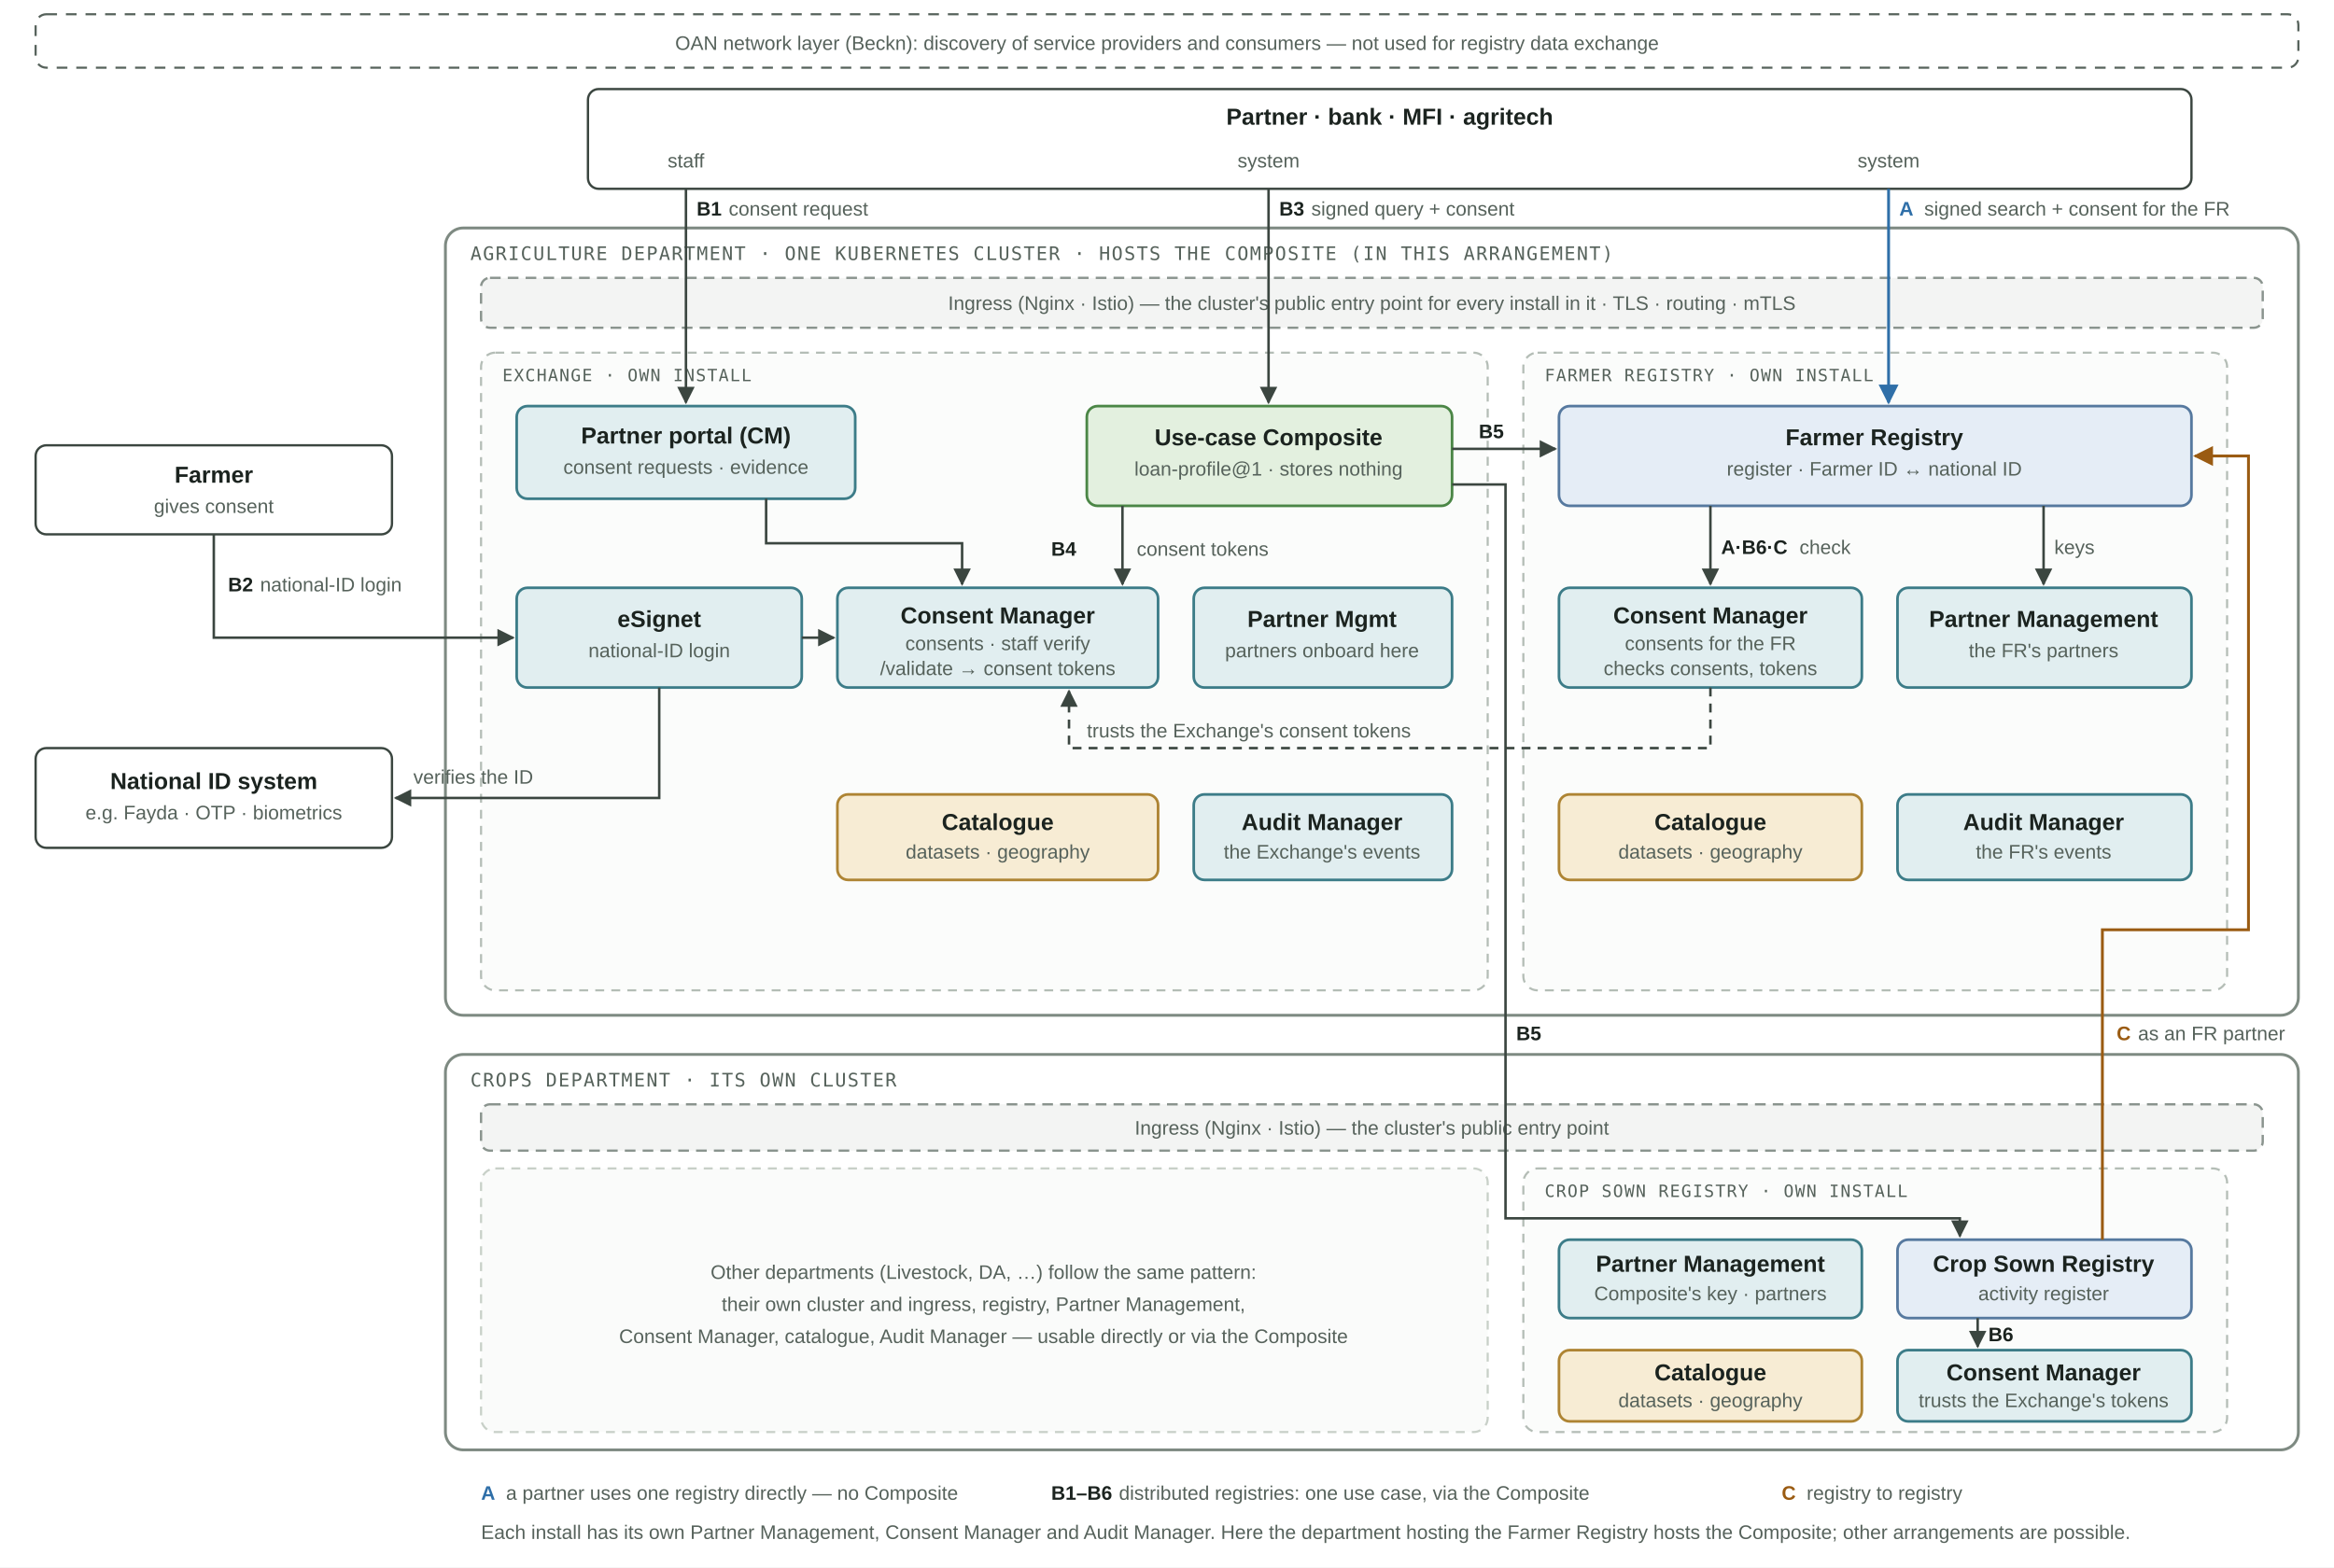
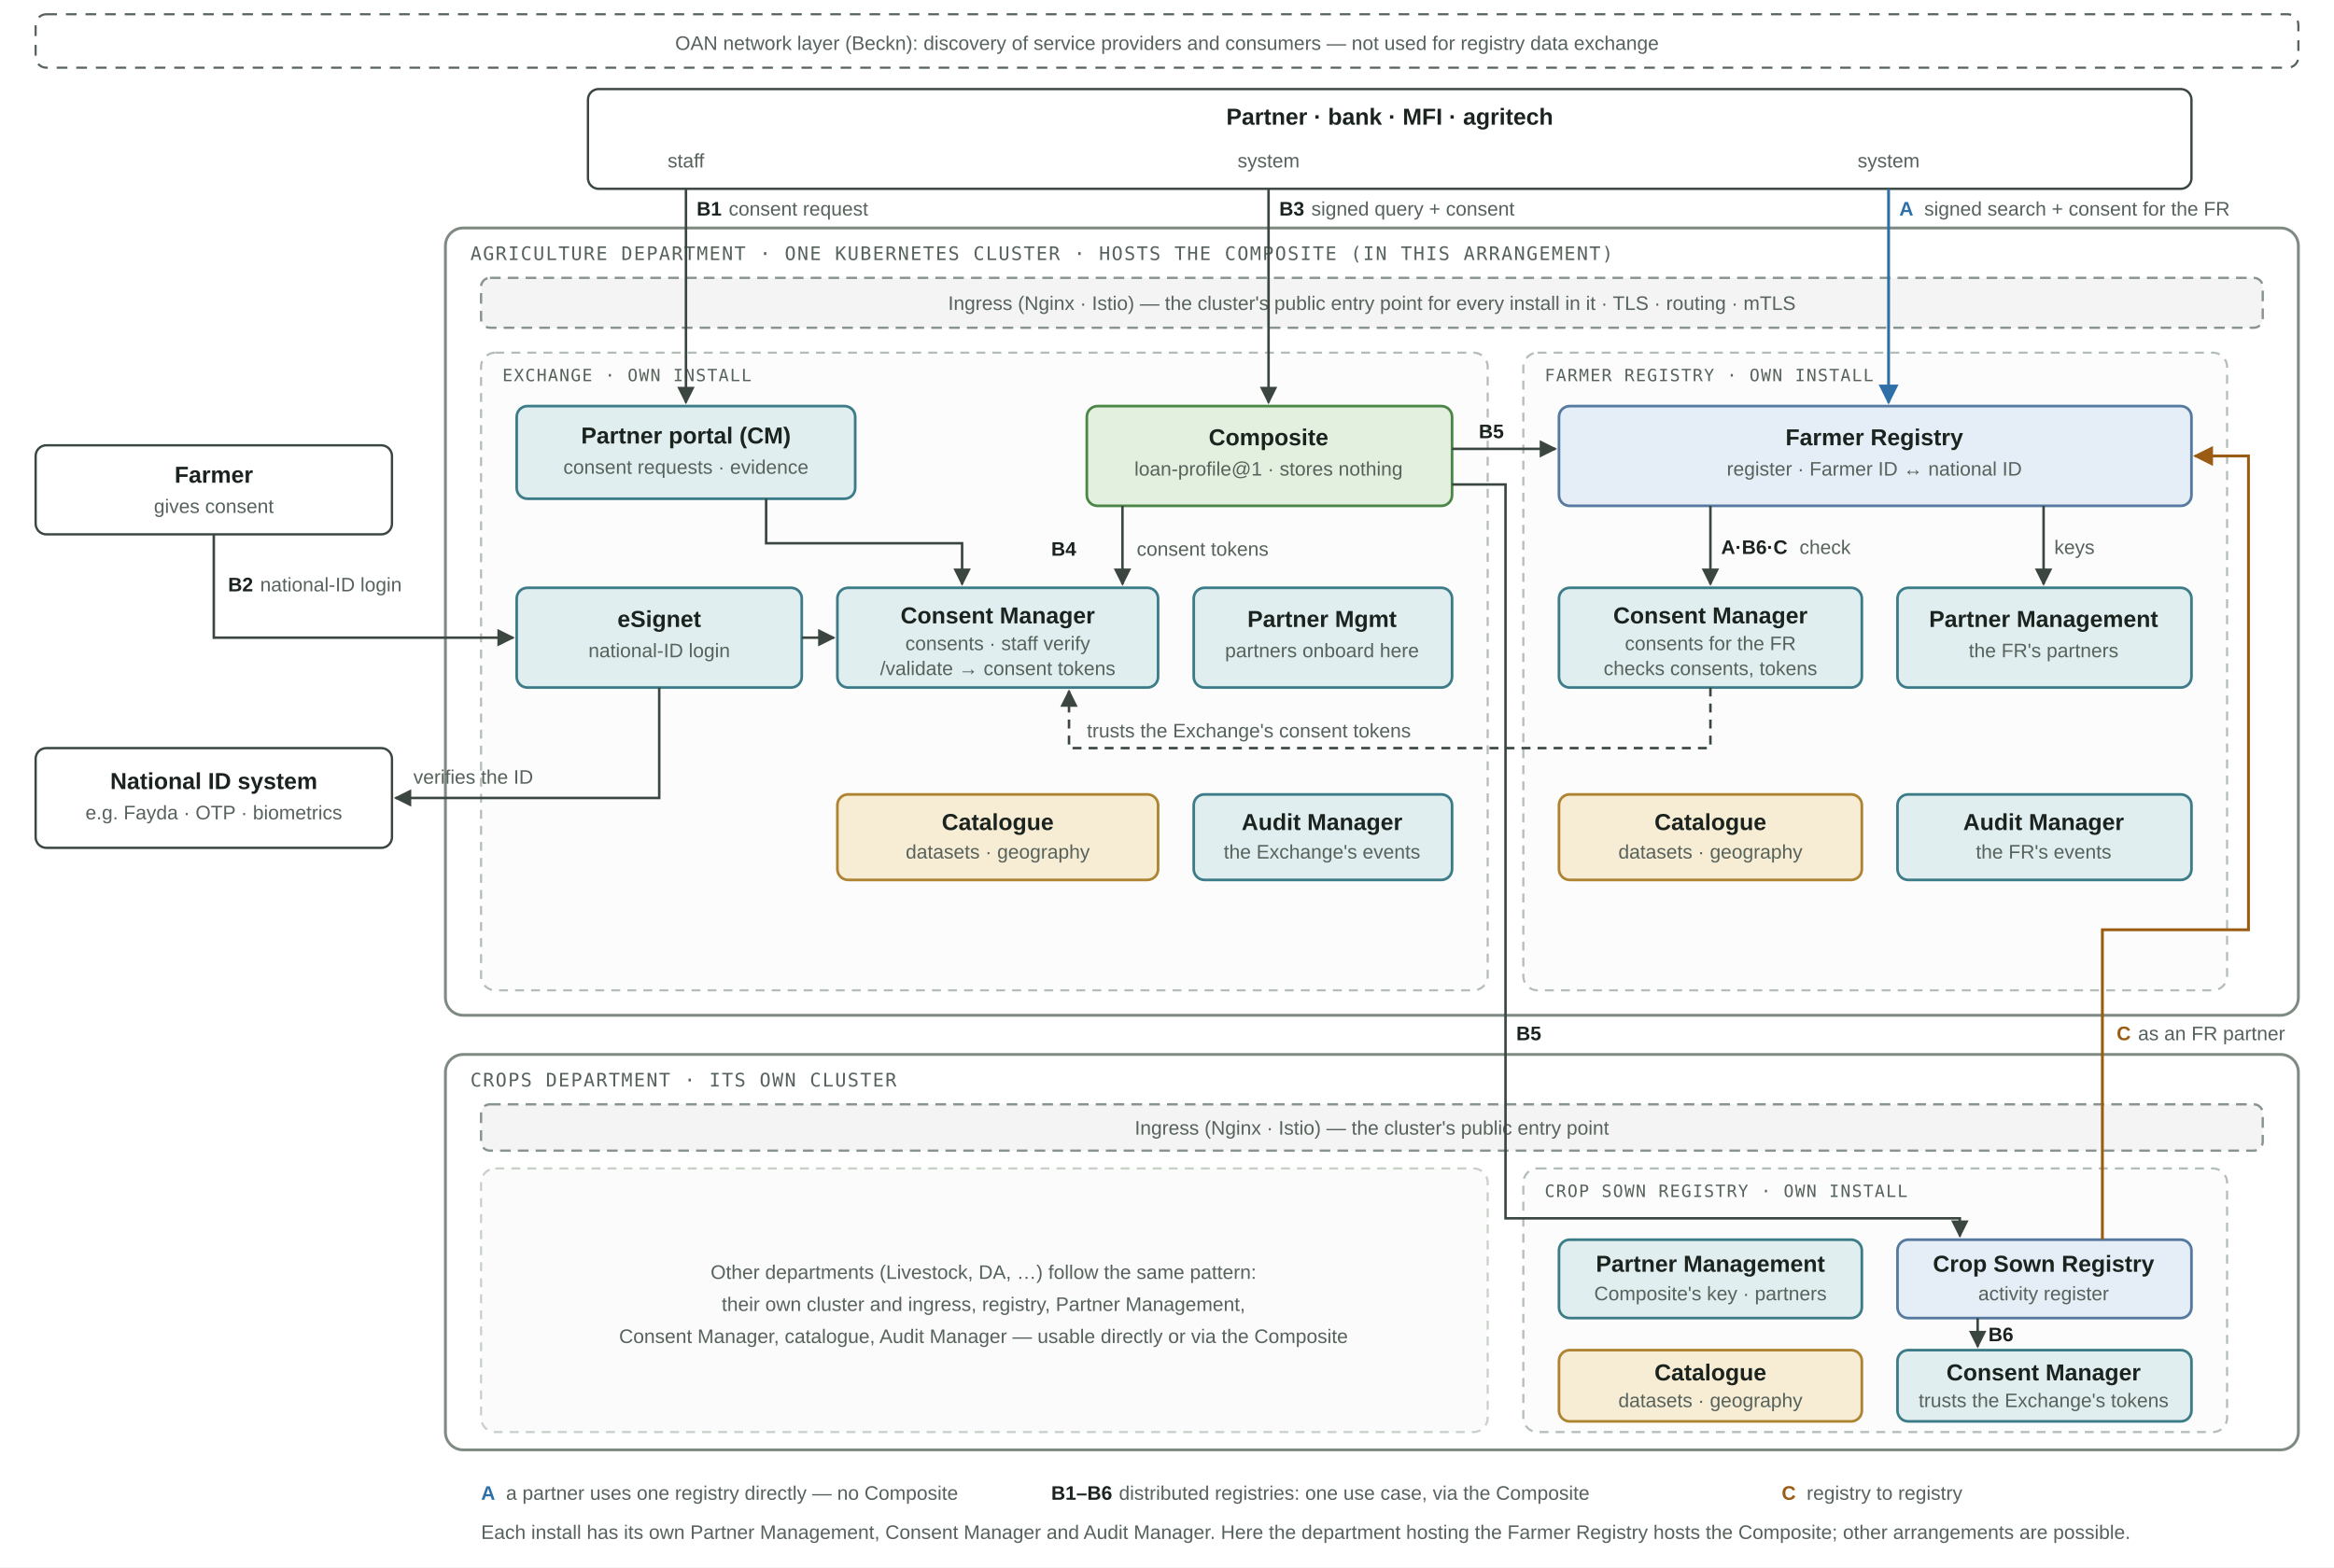
- <svg xmlns="http://www.w3.org/2000/svg" width="1310" height="880" viewBox="0 0 1310 880" role="img" aria-label="Agri Stack across departments. Each department runs its own Kubernetes cluster behind its own ingress. In the Agriculture Department, which hosts the Composite in this arrangement, the Exchange (partner portal, Consent Manager, Partner Management, eSignet, use-case Composite) and the Farmer Registry are separate installs, each with its own Partner Management, Consent Manager and Audit Manager. Path A: a partner calls the Farmer Registry directly with a consent for it. Path B, distributed registries: the farmer's consent is collected at the Exchange (the farmer logs in with the national ID), the partner's system queries the Composite, which gets a consent token per registry from the Exchange Consent Manager and searches the Farmer Registry and the Crop Sown Registry; each registry checks its consent token at its own Consent Manager, which trusts the Exchange's consent tokens. Path C: the Crop Sown Registry calls the Farmer Registry as one of its partners.">
+ <svg xmlns="http://www.w3.org/2000/svg" width="1310" height="880" viewBox="0 0 1310 880" role="img" aria-label="Agri Stack across departments. Each department runs its own Kubernetes cluster behind its own ingress. In the Agriculture Department, which hosts the Composite in this arrangement, the Exchange (partner portal, Consent Manager, Partner Management, eSignet, Composite) and the Farmer Registry are separate installs, each with its own Partner Management, Consent Manager and Audit Manager. Path A: a partner calls the Farmer Registry directly with a consent for it. Path B, distributed registries: the farmer's consent is collected at the Exchange (the farmer logs in with the national ID), the partner's system queries the Composite, which gets a consent token per registry from the Exchange Consent Manager and searches the Farmer Registry and the Crop Sown Registry; each registry checks its consent token at its own Consent Manager, which trusts the Exchange's consent tokens. Path C: the Crop Sown Registry calls the Farmer Registry as one of its partners.">
  <style>
text{font-family:'Public Sans','Helvetica Neue',Arial,sans-serif;fill:#1B231F}
.t{font-size:13px;font-weight:600} .s{font-size:11px;fill:#56625B} .lbl{font-size:11px;fill:#56625B}
.cap{font-size:10.5px;letter-spacing:.07em;fill:#56625B;font-family:'JetBrains Mono',Menlo,monospace}
.cap2{font-size:9.5px;letter-spacing:.07em;fill:#56625B;font-family:'JetBrains Mono',Menlo,monospace}
.n{font-size:11px;font-weight:700;fill:#1B231F}
.l1{fill:#E5EDF6;stroke:#56799F;stroke-width:1.5} .l2{fill:#F7ECD4;stroke:#AE8433;stroke-width:1.5}
.dpi{fill:#E1EEF0;stroke:#3C7C88;stroke-width:1.5} .uc{fill:#E3F0DF;stroke:#4B8646;stroke-width:1.5}
.plain{fill:#FFFFFF;stroke:#3B4640;stroke-width:1.3}
.infra{fill:#F3F4F3;stroke:#8A948E;stroke-width:1.3;stroke-dasharray:6 4}
.cluster{fill:none;stroke:#7E8A82;stroke-width:1.6}
.ns{fill:#FBFCFB;stroke:#B4BDB6;stroke-width:1.2;stroke-dasharray:5 4}
.faint{fill:#FAFBFA;stroke:#C8D0C8;stroke-width:1.2;stroke-dasharray:5 4}
.band{fill:none;stroke:#56625B;stroke-width:1.2;stroke-dasharray:6 5}
.ar{stroke:#3B4640;stroke-width:1.4;fill:none} .ar.d{stroke-dasharray:5 4}
.arA{stroke:#2F6FA8;stroke-width:1.6;fill:none} .arC{stroke:#9A5B12;stroke-width:1.6;fill:none}
.nA{font-size:11px;font-weight:700;fill:#2F6FA8} .nC{font-size:11px;font-weight:700;fill:#9A5B12}
</style>
  <rect width="100%" height="100%" fill="#FFFFFF" />
  <defs>
    <marker id="a1" viewBox="0 0 10 10" refX="9" refY="5" markerWidth="7" markerHeight="7" orient="auto-start-reverse">
      <path d="M0,0 L10,5 L0,10 z" fill="#3B4640" />
    </marker>
    <marker id="aA" viewBox="0 0 10 10" refX="9" refY="5" markerWidth="7" markerHeight="7" orient="auto-start-reverse">
      <path d="M0,0 L10,5 L0,10 z" fill="#2F6FA8" />
    </marker>
    <marker id="aC" viewBox="0 0 10 10" refX="9" refY="5" markerWidth="7" markerHeight="7" orient="auto-start-reverse">
      <path d="M0,0 L10,5 L0,10 z" fill="#9A5B12" />
    </marker>
  </defs>
  <rect class="band" x="20" y="8" width="1270" height="30" rx="6" />
  <text class="lbl" x="655" y="28" text-anchor="middle">OAN network layer (Beckn): discovery of service providers and consumers — not used for registry data exchange</text>
  <rect class="plain" x="330" y="50" width="900" height="56" rx="6" />
  <text class="t" x="780" y="70" text-anchor="middle">Partner · bank · MFI · agritech</text>
  <text class="s" x="385" y="94" text-anchor="middle">staff</text>
  <text class="s" x="712" y="94" text-anchor="middle">system</text>
  <text class="s" x="1060" y="94" text-anchor="middle">system</text>
  <rect class="plain" x="20" y="250" width="200" height="50" rx="6" />
  <text class="t" x="120" y="271" text-anchor="middle">Farmer</text>
  <text class="s" x="120" y="288" text-anchor="middle">gives consent</text>
  <rect class="plain" x="20" y="420" width="200" height="56" rx="6" />
  <text class="t" x="120" y="443" text-anchor="middle">National ID system</text>
  <text class="s" x="120" y="460" text-anchor="middle">e.g. Fayda · OTP · biometrics</text>
  <rect class="cluster" x="250" y="128" width="1040" height="442" rx="10" />
  <text class="cap" x="264" y="146">AGRICULTURE DEPARTMENT · ONE KUBERNETES CLUSTER · HOSTS THE COMPOSITE (IN THIS ARRANGEMENT)</text>
  <rect class="infra" x="270" y="156" width="1000" height="28" rx="5" />
  <text class="s" x="770" y="174" text-anchor="middle">Ingress (Nginx · Istio) — the cluster's public entry point for every install in it · TLS · routing · mTLS</text>
  <rect class="ns" x="270" y="198" width="565" height="358" rx="8" />
  <text class="cap2" x="282" y="214">EXCHANGE · OWN INSTALL</text>
  <rect class="dpi" x="290" y="228" width="190" height="52" rx="6" />
  <text class="t" x="385" y="249" text-anchor="middle">Partner portal (CM)</text>
  <text class="s" x="385" y="266" text-anchor="middle">consent requests · evidence</text>
  <rect class="uc" x="610" y="228" width="205" height="56" rx="6" />
-   <text class="t" x="712" y="250" text-anchor="middle">Use-case Composite</text>
+   <text class="t" x="712" y="250" text-anchor="middle">Composite</text>
  <text class="s" x="712" y="267" text-anchor="middle">loan-profile@1 · stores nothing</text>
  <rect class="dpi" x="290" y="330" width="160" height="56" rx="6" />
  <text class="t" x="370" y="352" text-anchor="middle">eSignet</text>
  <text class="s" x="370" y="369" text-anchor="middle">national-ID login</text>
  <rect class="dpi" x="470" y="330" width="180" height="56" rx="6" />
  <text class="t" x="560" y="350" text-anchor="middle">Consent Manager</text>
  <text class="s" x="560" y="365" text-anchor="middle">consents · staff verify</text>
  <text class="s" x="560" y="379" text-anchor="middle">/validate → consent tokens</text>
  <rect class="dpi" x="670" y="330" width="145" height="56" rx="6" />
  <text class="t" x="742" y="352" text-anchor="middle">Partner Mgmt</text>
  <text class="s" x="742" y="369" text-anchor="middle">partners onboard here</text>
  <rect class="l2" x="470" y="446" width="180" height="48" rx="6" />
  <text class="t" x="560" y="466" text-anchor="middle">Catalogue</text>
  <text class="s" x="560" y="482" text-anchor="middle">datasets · geography</text>
  <rect class="dpi" x="670" y="446" width="145" height="48" rx="6" />
  <text class="t" x="742" y="466" text-anchor="middle">Audit Manager</text>
  <text class="s" x="742" y="482" text-anchor="middle">the Exchange's events</text>
  <rect class="ns" x="855" y="198" width="395" height="358" rx="8" />
  <text class="cap2" x="867" y="214">FARMER REGISTRY · OWN INSTALL</text>
  <rect class="l1" x="875" y="228" width="355" height="56" rx="6" />
  <text class="t" x="1052" y="250" text-anchor="middle">Farmer Registry</text>
  <text class="s" x="1052" y="267" text-anchor="middle">register · Farmer ID ↔ national ID</text>
  <rect class="dpi" x="875" y="330" width="170" height="56" rx="6" />
  <text class="t" x="960" y="350" text-anchor="middle">Consent Manager</text>
  <text class="s" x="960" y="365" text-anchor="middle">consents for the FR</text>
  <text class="s" x="960" y="379" text-anchor="middle">checks consents, tokens</text>
  <rect class="dpi" x="1065" y="330" width="165" height="56" rx="6" />
  <text class="t" x="1147" y="352" text-anchor="middle">Partner Management</text>
  <text class="s" x="1147" y="369" text-anchor="middle">the FR's partners</text>
  <rect class="l2" x="875" y="446" width="170" height="48" rx="6" />
  <text class="t" x="960" y="466" text-anchor="middle">Catalogue</text>
  <text class="s" x="960" y="482" text-anchor="middle">datasets · geography</text>
  <rect class="dpi" x="1065" y="446" width="165" height="48" rx="6" />
  <text class="t" x="1147" y="466" text-anchor="middle">Audit Manager</text>
  <text class="s" x="1147" y="482" text-anchor="middle">the FR's events</text>
  <rect class="cluster" x="250" y="592" width="1040" height="222" rx="10" />
  <text class="cap" x="264" y="610">CROPS DEPARTMENT · ITS OWN CLUSTER</text>
  <rect class="infra" x="270" y="620" width="1000" height="26" rx="5" />
  <text class="s" x="770" y="637" text-anchor="middle">Ingress (Nginx · Istio) — the cluster's public entry point</text>
  <rect class="ns" x="855" y="656" width="395" height="148" rx="8" />
  <text class="cap2" x="867" y="672">CROP SOWN REGISTRY · OWN INSTALL</text>
  <rect class="dpi" x="875" y="696" width="170" height="44" rx="6" />
  <text class="t" x="960" y="714" text-anchor="middle">Partner Management</text>
  <text class="s" x="960" y="730" text-anchor="middle">Composite's key · partners</text>
  <rect class="l1" x="1065" y="696" width="165" height="44" rx="6" />
  <text class="t" x="1147" y="714" text-anchor="middle">Crop Sown Registry</text>
  <text class="s" x="1147" y="730" text-anchor="middle">activity register</text>
  <rect class="l2" x="875" y="758" width="170" height="40" rx="6" />
  <text class="t" x="960" y="775" text-anchor="middle">Catalogue</text>
  <text class="s" x="960" y="790" text-anchor="middle">datasets · geography</text>
  <rect class="dpi" x="1065" y="758" width="165" height="40" rx="6" />
  <text class="t" x="1147" y="775" text-anchor="middle">Consent Manager</text>
  <text class="s" x="1147" y="790" text-anchor="middle">trusts the Exchange's tokens</text>
  <rect class="faint" x="270" y="656" width="565" height="148" rx="8" />
  <text class="lbl" x="552" y="718" text-anchor="middle">Other departments (Livestock, DA, …) follow the same pattern:</text>
  <text class="lbl" x="552" y="736" text-anchor="middle">their own cluster and ingress, registry, Partner Management,</text>
  <text class="lbl" x="552" y="754" text-anchor="middle">Consent Manager, catalogue, Audit Manager — usable directly or via the Composite</text>
  <text class="nA" x="270" y="842">A</text>
  <text class="lbl" x="284" y="842">a partner uses one registry directly — no Composite</text>
  <text class="n" x="590" y="842">B1–B6</text>
  <text class="lbl" x="628" y="842">distributed registries: one use case, via the Composite</text>
  <text class="nC" x="1000" y="842">C</text>
  <text class="lbl" x="1014" y="842">registry to registry</text>
  <text class="lbl" x="270" y="864">Each install has its own Partner Management, Consent Manager and Audit Manager. Here the department hosting the Farmer Registry hosts the Composite; other arrangements are possible.</text>
  <line class="ar" x1="385" y1="106" x2="385" y2="226" marker-end="url(#a1)" />
  <text class="n" x="391" y="121">B1</text>
  <text class="lbl" x="409" y="121">consent request</text>
  <polyline class="ar" points="430,280 430,305 540,305 540,328" marker-end="url(#a1)" />
  <polyline class="ar" points="120,300 120,358 288,358" marker-end="url(#a1)" />
  <text class="n" x="128" y="332">B2</text>
  <text class="lbl" x="146" y="332">national-ID login</text>
  <polyline class="ar" points="370,386 370,448 222,448" marker-end="url(#a1)" />
  <text class="lbl" x="232" y="440">verifies the ID</text>
  <line class="ar" x1="450" y1="358" x2="468" y2="358" marker-end="url(#a1)" />
  <line class="ar" x1="712" y1="106" x2="712" y2="226" marker-end="url(#a1)" />
  <text class="n" x="718" y="121">B3</text>
  <text class="lbl" x="736" y="121">signed query + consent</text>
  <polyline class="ar" points="630,284 630,328" marker-end="url(#a1)" />
  <text class="n" x="590" y="312">B4</text>
  <text class="lbl" x="638" y="312">consent tokens</text>
  <line class="ar" x1="815" y1="252" x2="873" y2="252" marker-end="url(#a1)" />
  <text class="n" x="830" y="246">B5</text>
  <polyline class="ar" points="815,272 845,272 845,684 1100,684 1100,694" marker-end="url(#a1)" />
  <text class="n" x="851" y="584">B5</text>
  <line class="arA" x1="1060" y1="106" x2="1060" y2="226" marker-end="url(#aA)" />
  <text class="nA" x="1066" y="121">A</text>
  <text class="lbl" x="1080" y="121">signed search + consent for the FR</text>
  <line class="ar" x1="960" y1="284" x2="960" y2="328" marker-end="url(#a1)" />
  <text class="n" x="966" y="311">A·B6·C</text>
  <text class="lbl" x="1010" y="311">check</text>
  <line class="ar" x1="1147" y1="284" x2="1147" y2="328" marker-end="url(#a1)" />
  <text class="lbl" x="1153" y="311">keys</text>
  <polyline class="ar d" points="960,386 960,420 600,420 600,388" marker-end="url(#a1)" />
  <text class="lbl" x="610" y="414">trusts the Exchange's consent tokens</text>
  <line class="ar" x1="1110" y1="740" x2="1110" y2="756" marker-end="url(#a1)" />
  <text class="n" x="1116" y="753">B6</text>
  <polyline class="arC" points="1180,696 1180,522 1262,522 1262,256 1232,256" marker-end="url(#aC)" />
  <text class="nC" x="1188" y="584">C</text>
  <text class="lbl" x="1200" y="584">as an FR partner</text>
</svg>
